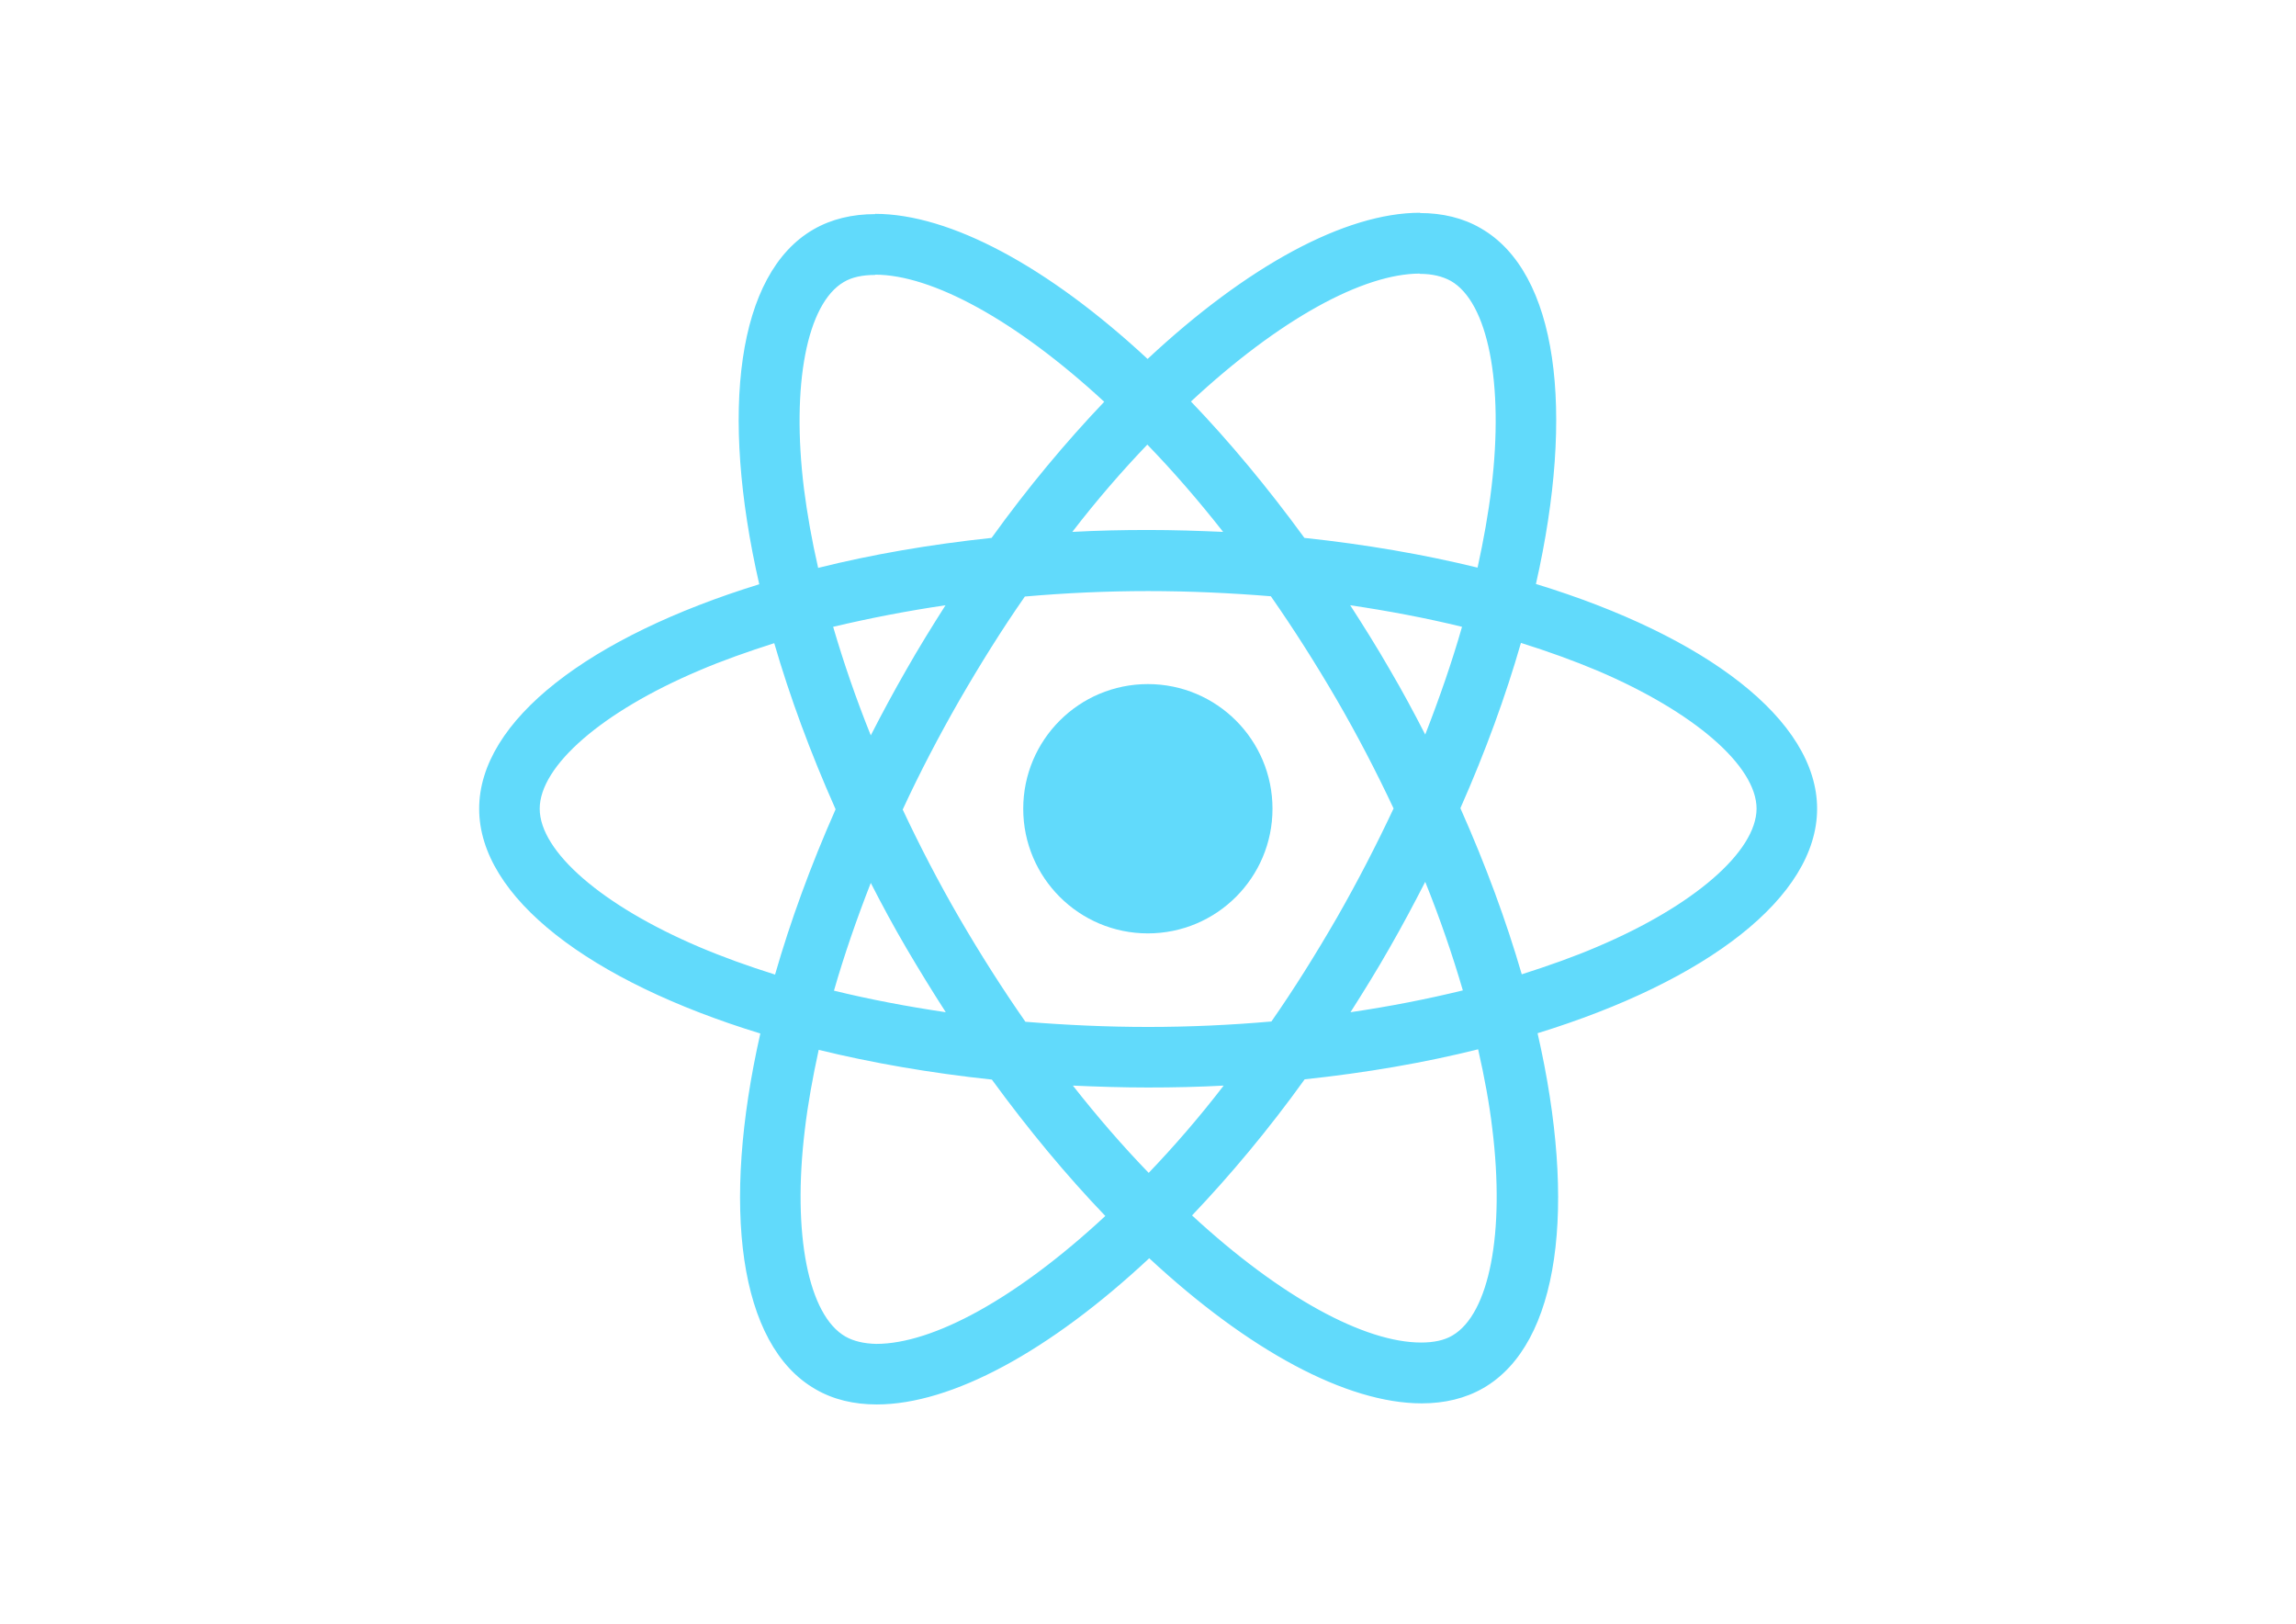
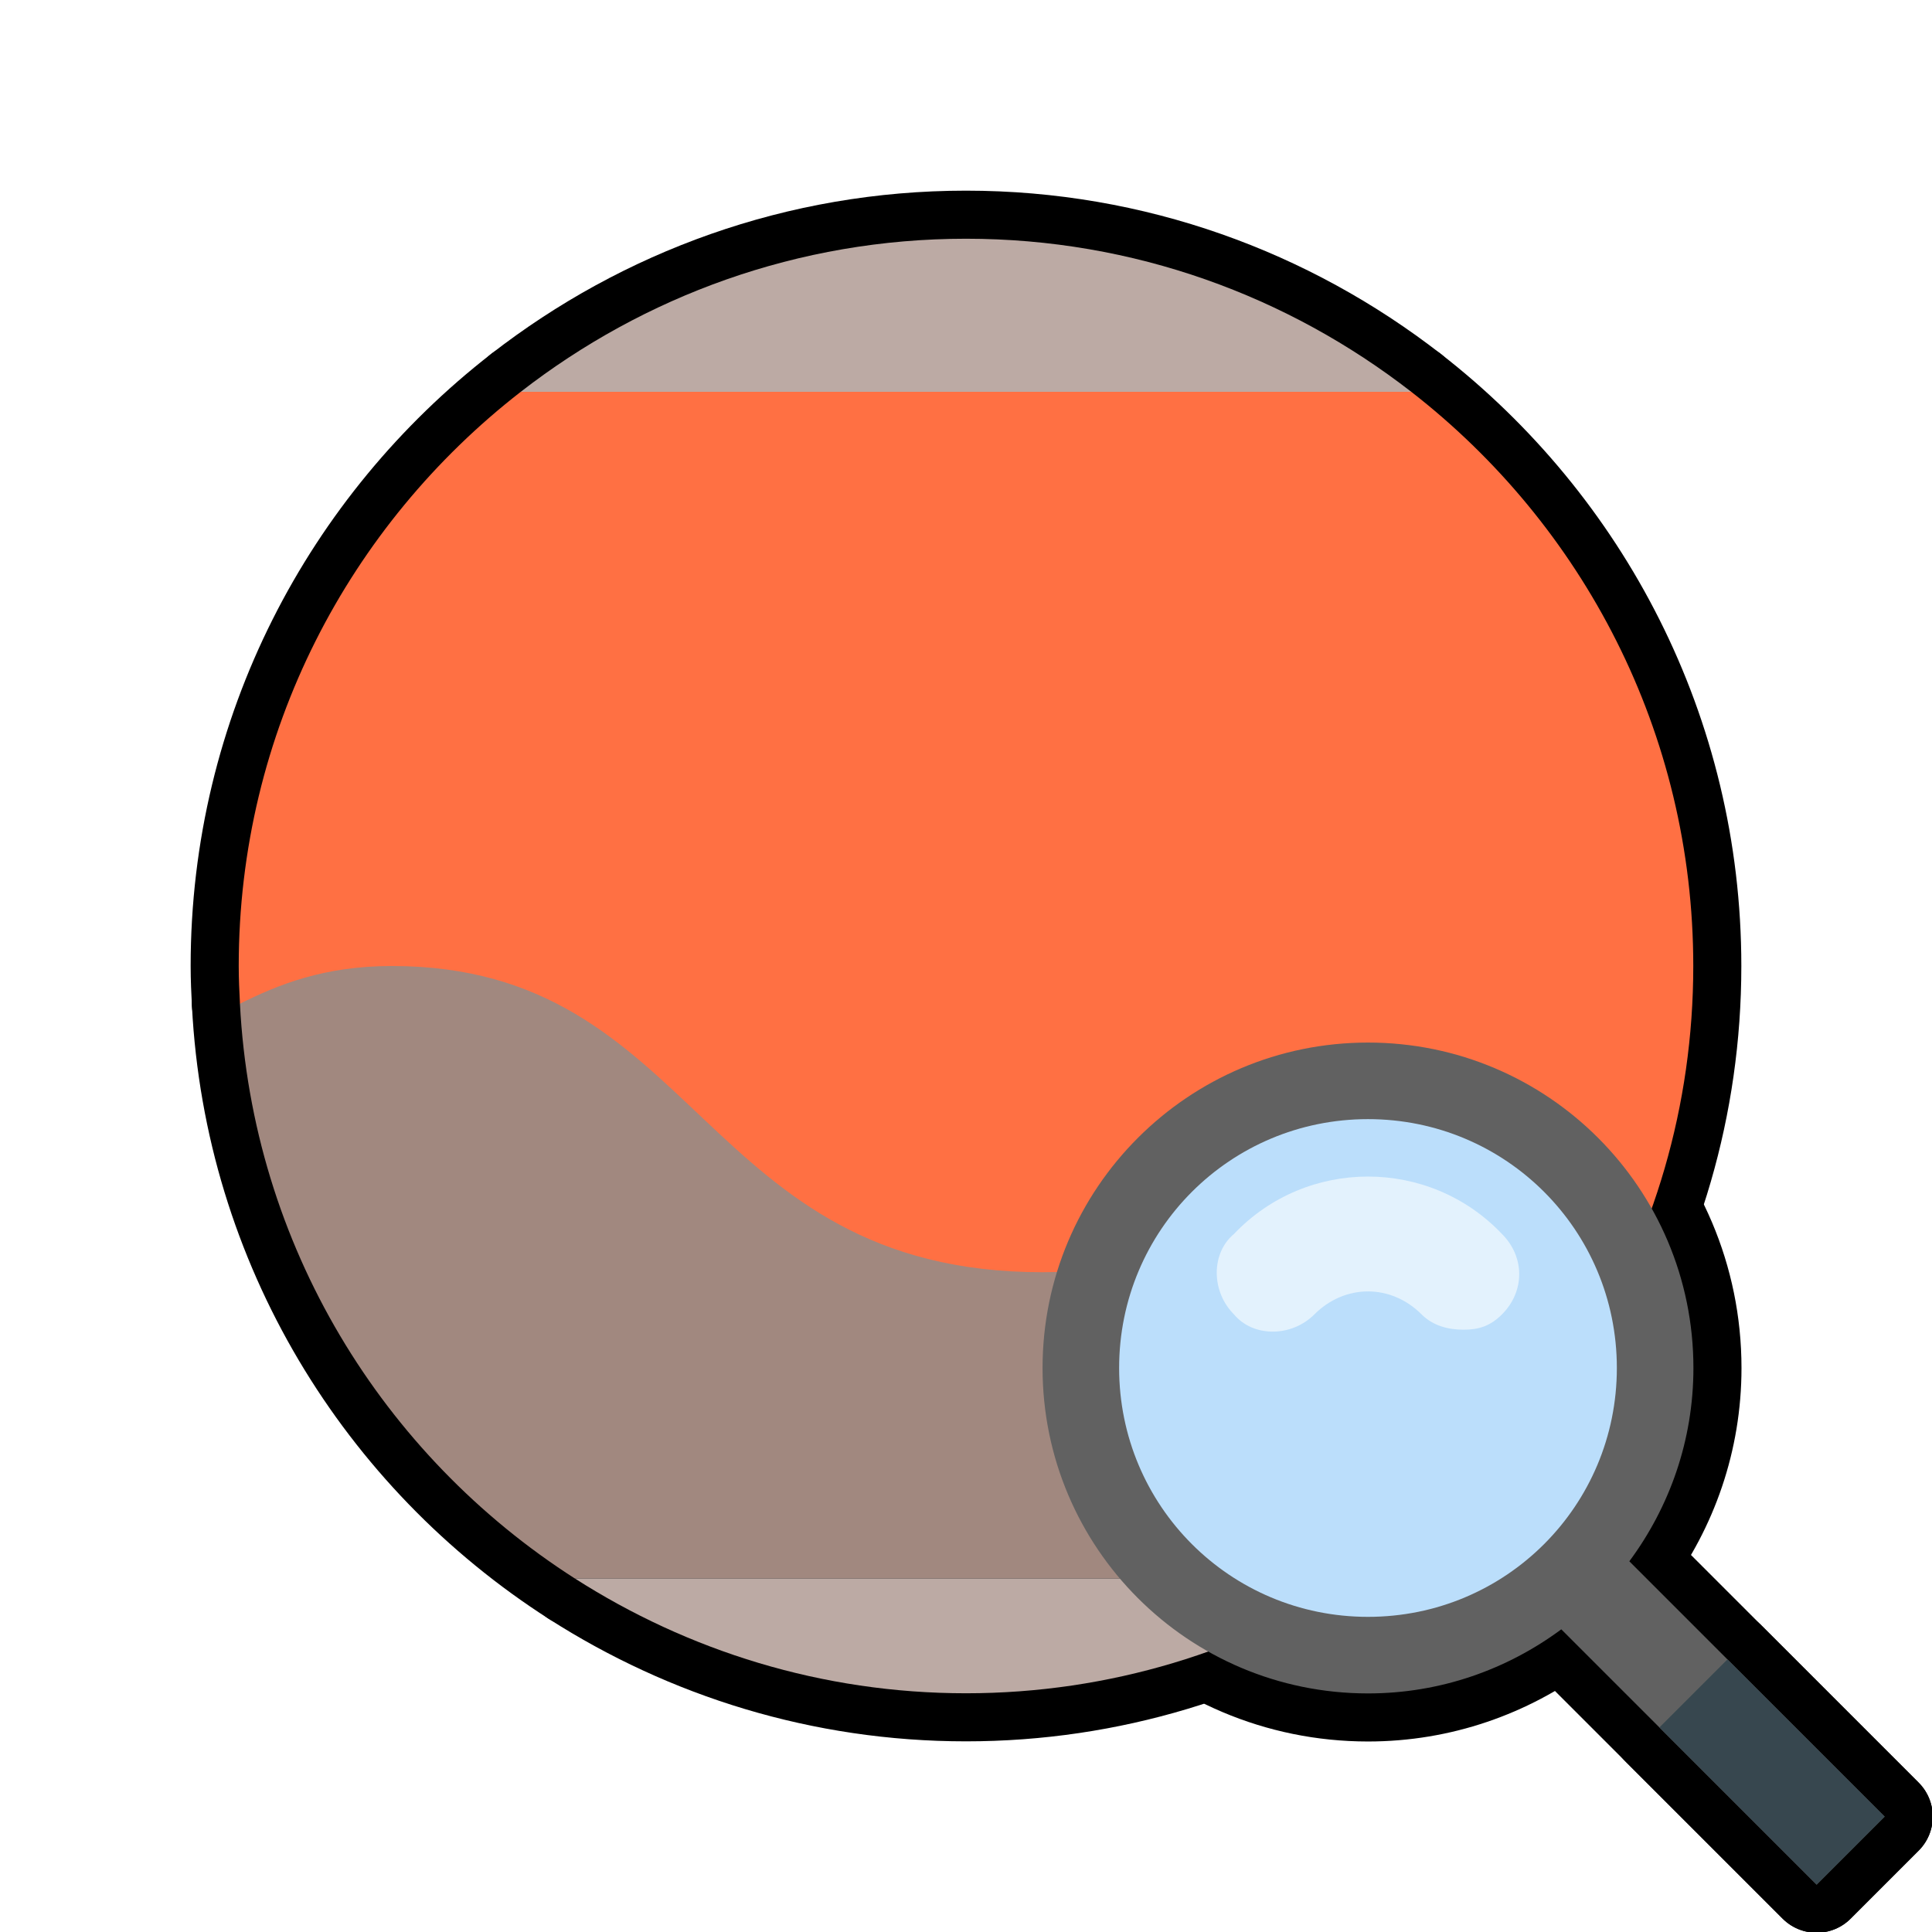
- <svg xmlns="http://www.w3.org/2000/svg" viewBox="0 0 841.9 595.3">
-   <g fill="#61DAFB">
-     <path d="M666.3 296.5c0-32.5-40.7-63.3-103.1-82.4 14.4-63.6 8-114.2-20.2-130.4-6.5-3.8-14.1-5.6-22.4-5.6v22.3c4.6 0 8.3.9 11.4 2.6 13.6 7.8 19.5 37.5 14.9 75.7-1.1 9.4-2.9 19.3-5.1 29.4-19.6-4.8-41-8.5-63.5-10.9-13.5-18.5-27.5-35.3-41.6-50 32.6-30.3 63.2-46.9 84-46.9V78c-27.5 0-63.5 19.6-99.9 53.6-36.4-33.8-72.4-53.2-99.9-53.2v22.3c20.7 0 51.4 16.5 84 46.6-14 14.7-28 31.4-41.3 49.9-22.6 2.4-44 6.1-63.6 11-2.3-10-4-19.7-5.2-29-4.7-38.2 1.1-67.9 14.6-75.8 3-1.8 6.9-2.6 11.5-2.6V78.5c-8.4 0-16 1.8-22.6 5.6-28.1 16.2-34.4 66.7-19.9 130.1-62.2 19.2-102.7 49.9-102.7 82.3 0 32.5 40.7 63.3 103.1 82.4-14.4 63.6-8 114.2 20.2 130.4 6.5 3.8 14.1 5.6 22.5 5.6 27.5 0 63.5-19.6 99.9-53.6 36.4 33.8 72.4 53.2 99.9 53.2 8.4 0 16-1.8 22.6-5.6 28.1-16.2 34.4-66.7 19.9-130.1 62-19.1 102.5-49.9 102.5-82.3zm-130.2-66.7c-3.7 12.9-8.3 26.2-13.5 39.5-4.1-8-8.4-16-13.1-24-4.6-8-9.5-15.8-14.4-23.4 14.2 2.1 27.9 4.7 41 7.9zm-45.8 106.5c-7.8 13.5-15.8 26.3-24.1 38.2-14.9 1.3-30 2-45.2 2-15.1 0-30.2-.7-45-1.9-8.3-11.9-16.4-24.6-24.2-38-7.6-13.1-14.5-26.4-20.8-39.8 6.2-13.4 13.2-26.8 20.7-39.9 7.8-13.5 15.8-26.3 24.1-38.2 14.9-1.3 30-2 45.2-2 15.1 0 30.2.7 45 1.9 8.3 11.9 16.4 24.6 24.2 38 7.6 13.1 14.5 26.4 20.8 39.8-6.3 13.4-13.2 26.8-20.7 39.9zm32.3-13c5.4 13.4 10 26.8 13.8 39.8-13.1 3.2-26.9 5.9-41.2 8 4.9-7.7 9.8-15.6 14.4-23.7 4.6-8 8.9-16.1 13-24.1zM421.2 430c-9.3-9.6-18.6-20.3-27.8-32 9 .4 18.2.7 27.5.7 9.4 0 18.7-.2 27.8-.7-9 11.7-18.3 22.4-27.5 32zm-74.4-58.9c-14.2-2.1-27.9-4.7-41-7.9 3.7-12.9 8.3-26.2 13.5-39.5 4.1 8 8.4 16 13.1 24 4.7 8 9.5 15.8 14.4 23.4zM420.7 163c9.3 9.6 18.6 20.3 27.8 32-9-.4-18.2-.7-27.5-.7-9.4 0-18.7.2-27.8.7 9-11.7 18.3-22.4 27.5-32zm-74 58.9c-4.9 7.7-9.8 15.6-14.4 23.7-4.6 8-8.9 16-13 24-5.4-13.4-10-26.8-13.8-39.8 13.1-3.1 26.9-5.8 41.2-7.9zm-90.5 125.2c-35.4-15.1-58.3-34.9-58.3-50.6 0-15.7 22.9-35.6 58.3-50.6 8.6-3.7 18-7 27.7-10.1 5.7 19.6 13.2 40 22.5 60.9-9.2 20.8-16.6 41.1-22.2 60.6-9.9-3.1-19.3-6.5-28-10.2zM310 490c-13.6-7.8-19.5-37.5-14.9-75.7 1.1-9.4 2.9-19.3 5.1-29.4 19.6 4.8 41 8.5 63.5 10.9 13.5 18.5 27.5 35.3 41.6 50-32.6 30.3-63.2 46.9-84 46.9-4.5-.1-8.3-1-11.3-2.7zm237.2-76.2c4.7 38.2-1.1 67.9-14.6 75.8-3 1.8-6.9 2.6-11.5 2.6-20.7 0-51.4-16.5-84-46.6 14-14.7 28-31.4 41.3-49.9 22.6-2.4 44-6.1 63.6-11 2.3 10.1 4.1 19.8 5.2 29.1zm38.5-66.7c-8.6 3.7-18 7-27.7 10.1-5.7-19.6-13.2-40-22.5-60.9 9.2-20.8 16.6-41.1 22.2-60.6 9.9 3.1 19.3 6.5 28.1 10.2 35.4 15.1 58.3 34.9 58.3 50.6-.1 15.7-23 35.6-58.4 50.6zM320.8 78.4z" />
-     <circle cx="420.9" cy="296.5" r="45.7" />
-     <path d="M520.5 78.1z" />
+ <svg xmlns="http://www.w3.org/2000/svg" x="0px" y="0px" width="48" height="48" viewBox="0 0 172 172" style=" fill:#000000;">
+   <g transform="translate(4.214,4.214) scale(0.951,0.951)">
+     <g fill="none" fill-rule="nonzero" stroke="none" stroke-width="none" stroke-linecap="butt" stroke-linejoin="none" stroke-miterlimit="10" stroke-dasharray="" stroke-dashoffset="0" font-family="none" font-weight="none" font-size="none" text-anchor="none" style="mix-blend-mode: normal">
+       <g id="IOS_copy 1" stroke="#000000" stroke-width="9" stroke-linejoin="round">
+         <path d="M165.631,172l-23.903,-23.903c-5.064,3.753 -11.312,6 -18.096,6c-16.824,0 -30.465,-13.641 -30.465,-30.465c0,-16.824 13.641,-30.465 30.465,-30.465c16.824,0 30.465,13.641 30.465,30.465c0,6.785 -2.247,13.032 -6,18.096l23.903,23.903z" fill="#616161" />
+         <path d="M146.929,123.632c0,12.903 -10.394,23.297 -23.297,23.297c-12.903,0 -23.297,-10.394 -23.297,-23.297c0,-12.903 10.394,-23.297 23.297,-23.297c12.903,0 23.297,10.394 23.297,23.297" fill="#bbdefb" />
+         <path d="M132.592,120.048c-1.434,0 -2.867,-0.358 -3.943,-1.434c-2.867,-2.867 -7.168,-2.867 -10.036,0c-2.15,2.15 -5.735,2.15 -7.527,0c-2.15,-2.15 -2.15,-5.735 0,-7.527c6.81,-7.168 18.279,-7.168 25.089,0c2.15,2.15 2.15,5.376 0,7.527c-1.075,1.075 -2.15,1.434 -3.584,1.434z" fill="#e3f2fd" />
+         <path d="M150.911,157.28l6.369,-6.369l14.72,14.72l-6.369,6.369z" fill="#37474f" />
+       </g>
+       <g id="Layer_1_1_ 1" stroke="#000000" stroke-width="9" stroke-linejoin="round">
+         <g fill="#000000" font-family="-apple-system, BlinkMacSystemFont, San Francisco, HelveticaNeue-Light, Helvetica Neue Light, Helvetica Neue, Segoe UI, Fira Sans, Roboto, Oxygen, Ubuntu, Droid Sans, Arial, sans-serif" font-weight="400" font-size="16" text-anchor="start" />
+         <path d="M18.031,89.53c-0.061,-1.168 -0.115,-2.344 -0.115,-3.53c0,-21.88 10.363,-41.294 26.398,-53.75h83.37c16.035,12.456 26.398,31.87 26.398,53.75c0,13.151 -3.741,25.42 -10.209,35.815c-0.004,0.007 -0.007,0.011 -0.011,0.018h-86.53z" fill="#ff7043" />
+         <path d="M18.031,89.53c3.562,-1.774 7.851,-3.53 14.219,-3.53c28.889,0 28.667,28.667 60.917,28.667c14.333,0 21.5,-7.167 32.25,-7.167c7.367,0 16.129,5.289 18.447,14.333c-5.386,8.657 -12.656,16.003 -21.242,21.5h-73.243c-17.97,-11.502 -30.186,-31.175 -31.347,-53.804z" fill="#a1887f" />
+         <path d="M127.685,32.25h-83.37c11.524,-8.951 25.961,-14.333 41.685,-14.333c15.724,0 30.161,5.382 41.685,14.333z" fill="#bcaaa4" />
+         <path d="M86,154.083c-13.495,0 -26.04,-3.978 -36.622,-10.75h73.243c-10.582,6.772 -23.127,10.75 -36.622,10.75z" fill="#bcaaa4" />
+       </g>
+       <path d="M0,172v-172h172v172z" fill="none" stroke="none" stroke-width="1" stroke-linejoin="miter" />
+       <g id="Layer_1_1_" stroke="none" stroke-width="1" stroke-linejoin="miter">
+         <g fill="#000000" font-family="-apple-system, BlinkMacSystemFont, San Francisco, HelveticaNeue-Light, Helvetica Neue Light, Helvetica Neue, Segoe UI, Fira Sans, Roboto, Oxygen, Ubuntu, Droid Sans, Arial, sans-serif" font-weight="400" font-size="16" text-anchor="start" />
+         <path d="M57.333,121.833h86.53c0.004,-0.007 0.007,-0.011 0.011,-0.018c6.468,-10.395 10.209,-22.665 10.209,-35.815c0,-21.88 -10.363,-41.294 -26.398,-53.75h-83.37c-16.035,12.456 -26.398,31.87 -26.398,53.75c0,1.186 0.054,2.361 0.115,3.53z" fill="#ff7043" />
+         <path d="M49.378,143.333h73.243c8.586,-5.497 15.856,-12.843 21.242,-21.5c-2.318,-9.044 -11.08,-14.333 -18.447,-14.333c-10.75,0 -17.917,7.167 -32.25,7.167c-32.25,0 -32.028,-28.667 -60.917,-28.667c-6.368,0 -10.657,1.756 -14.219,3.53c1.161,22.629 13.377,42.301 31.347,53.804z" fill="#a1887f" />
+         <path d="M86,17.917c-15.724,0 -30.161,5.382 -41.685,14.333h83.37c-11.524,-8.951 -25.961,-14.333 -41.685,-14.333z" fill="#bcaaa4" />
+         <path d="M122.622,143.333h-73.243c10.582,6.772 23.127,10.75 36.622,10.75c13.495,0 26.04,-3.978 36.622,-10.75z" fill="#bcaaa4" />
+       </g>
+       <g stroke="none" stroke-width="1" stroke-linejoin="miter">
+         <g id="IOS_copy">
+           <path d="M172,165.631l-23.903,-23.903c3.753,-5.064 6,-11.312 6,-18.096c0,-16.824 -13.641,-30.465 -30.465,-30.465c-16.824,0 -30.465,13.641 -30.465,30.465c0,16.824 13.641,30.465 30.465,30.465c6.785,0 13.032,-2.247 18.096,-6l23.903,23.903z" fill="#616161" />
+           <path d="M146.929,123.632c0,12.903 -10.394,23.297 -23.297,23.297c-12.903,0 -23.297,-10.394 -23.297,-23.297c0,-12.903 10.394,-23.297 23.297,-23.297c12.903,0 23.297,10.394 23.297,23.297" fill="#bbdefb" />
+           <path d="M132.592,120.048c-1.434,0 -2.867,-0.358 -3.943,-1.434c-2.867,-2.867 -7.168,-2.867 -10.036,0c-2.15,2.15 -5.735,2.15 -7.527,0c-2.15,-2.15 -2.15,-5.735 0,-7.527c6.81,-7.168 18.279,-7.168 25.089,0c2.15,2.15 2.15,5.376 0,7.527c-1.075,1.075 -2.15,1.434 -3.584,1.434z" fill="#e3f2fd" />
+           <rect x="60.803" y="-1.257" transform="rotate(45) scale(3.58411,3.58411)" width="5.808" height="2.513" fill="#37474f" />
+         </g>
+       </g>
+       <path d="" fill="none" stroke="none" stroke-width="1" stroke-linejoin="miter" />
+       <path d="" fill="none" stroke="none" stroke-width="1" stroke-linejoin="miter" />
+       <path d="M86,172c-47.496,0 -86,-38.504 -86,-86v0c0,-47.496 38.504,-86 86,-86v0c47.496,0 86,38.504 86,86v0c0,47.496 -38.504,86 -86,86z" fill="none" stroke="none" stroke-width="1" stroke-linejoin="miter" />
+       <path d="M86,168.56c-45.597,0 -82.56,-36.963 -82.56,-82.56v0c0,-45.597 36.963,-82.56 82.56,-82.56v0c45.597,0 82.56,36.963 82.56,82.56v0c0,45.597 -36.963,82.56 -82.56,82.56z" fill="none" stroke="none" stroke-width="1" stroke-linejoin="miter" />
+       <path d="M0,172v-172h172v172z" fill="none" stroke="none" stroke-width="1" stroke-linejoin="miter" />
+       <path d="M3.44,168.56v-165.12h165.12v165.12z" fill="none" stroke="none" stroke-width="1" stroke-linejoin="miter" />
+       <path d="" fill="none" stroke="none" stroke-width="1" stroke-linejoin="miter" />
+       <path d="" fill="none" stroke="none" stroke-width="1" stroke-linejoin="miter" />
+     </g>
  </g>
</svg>
